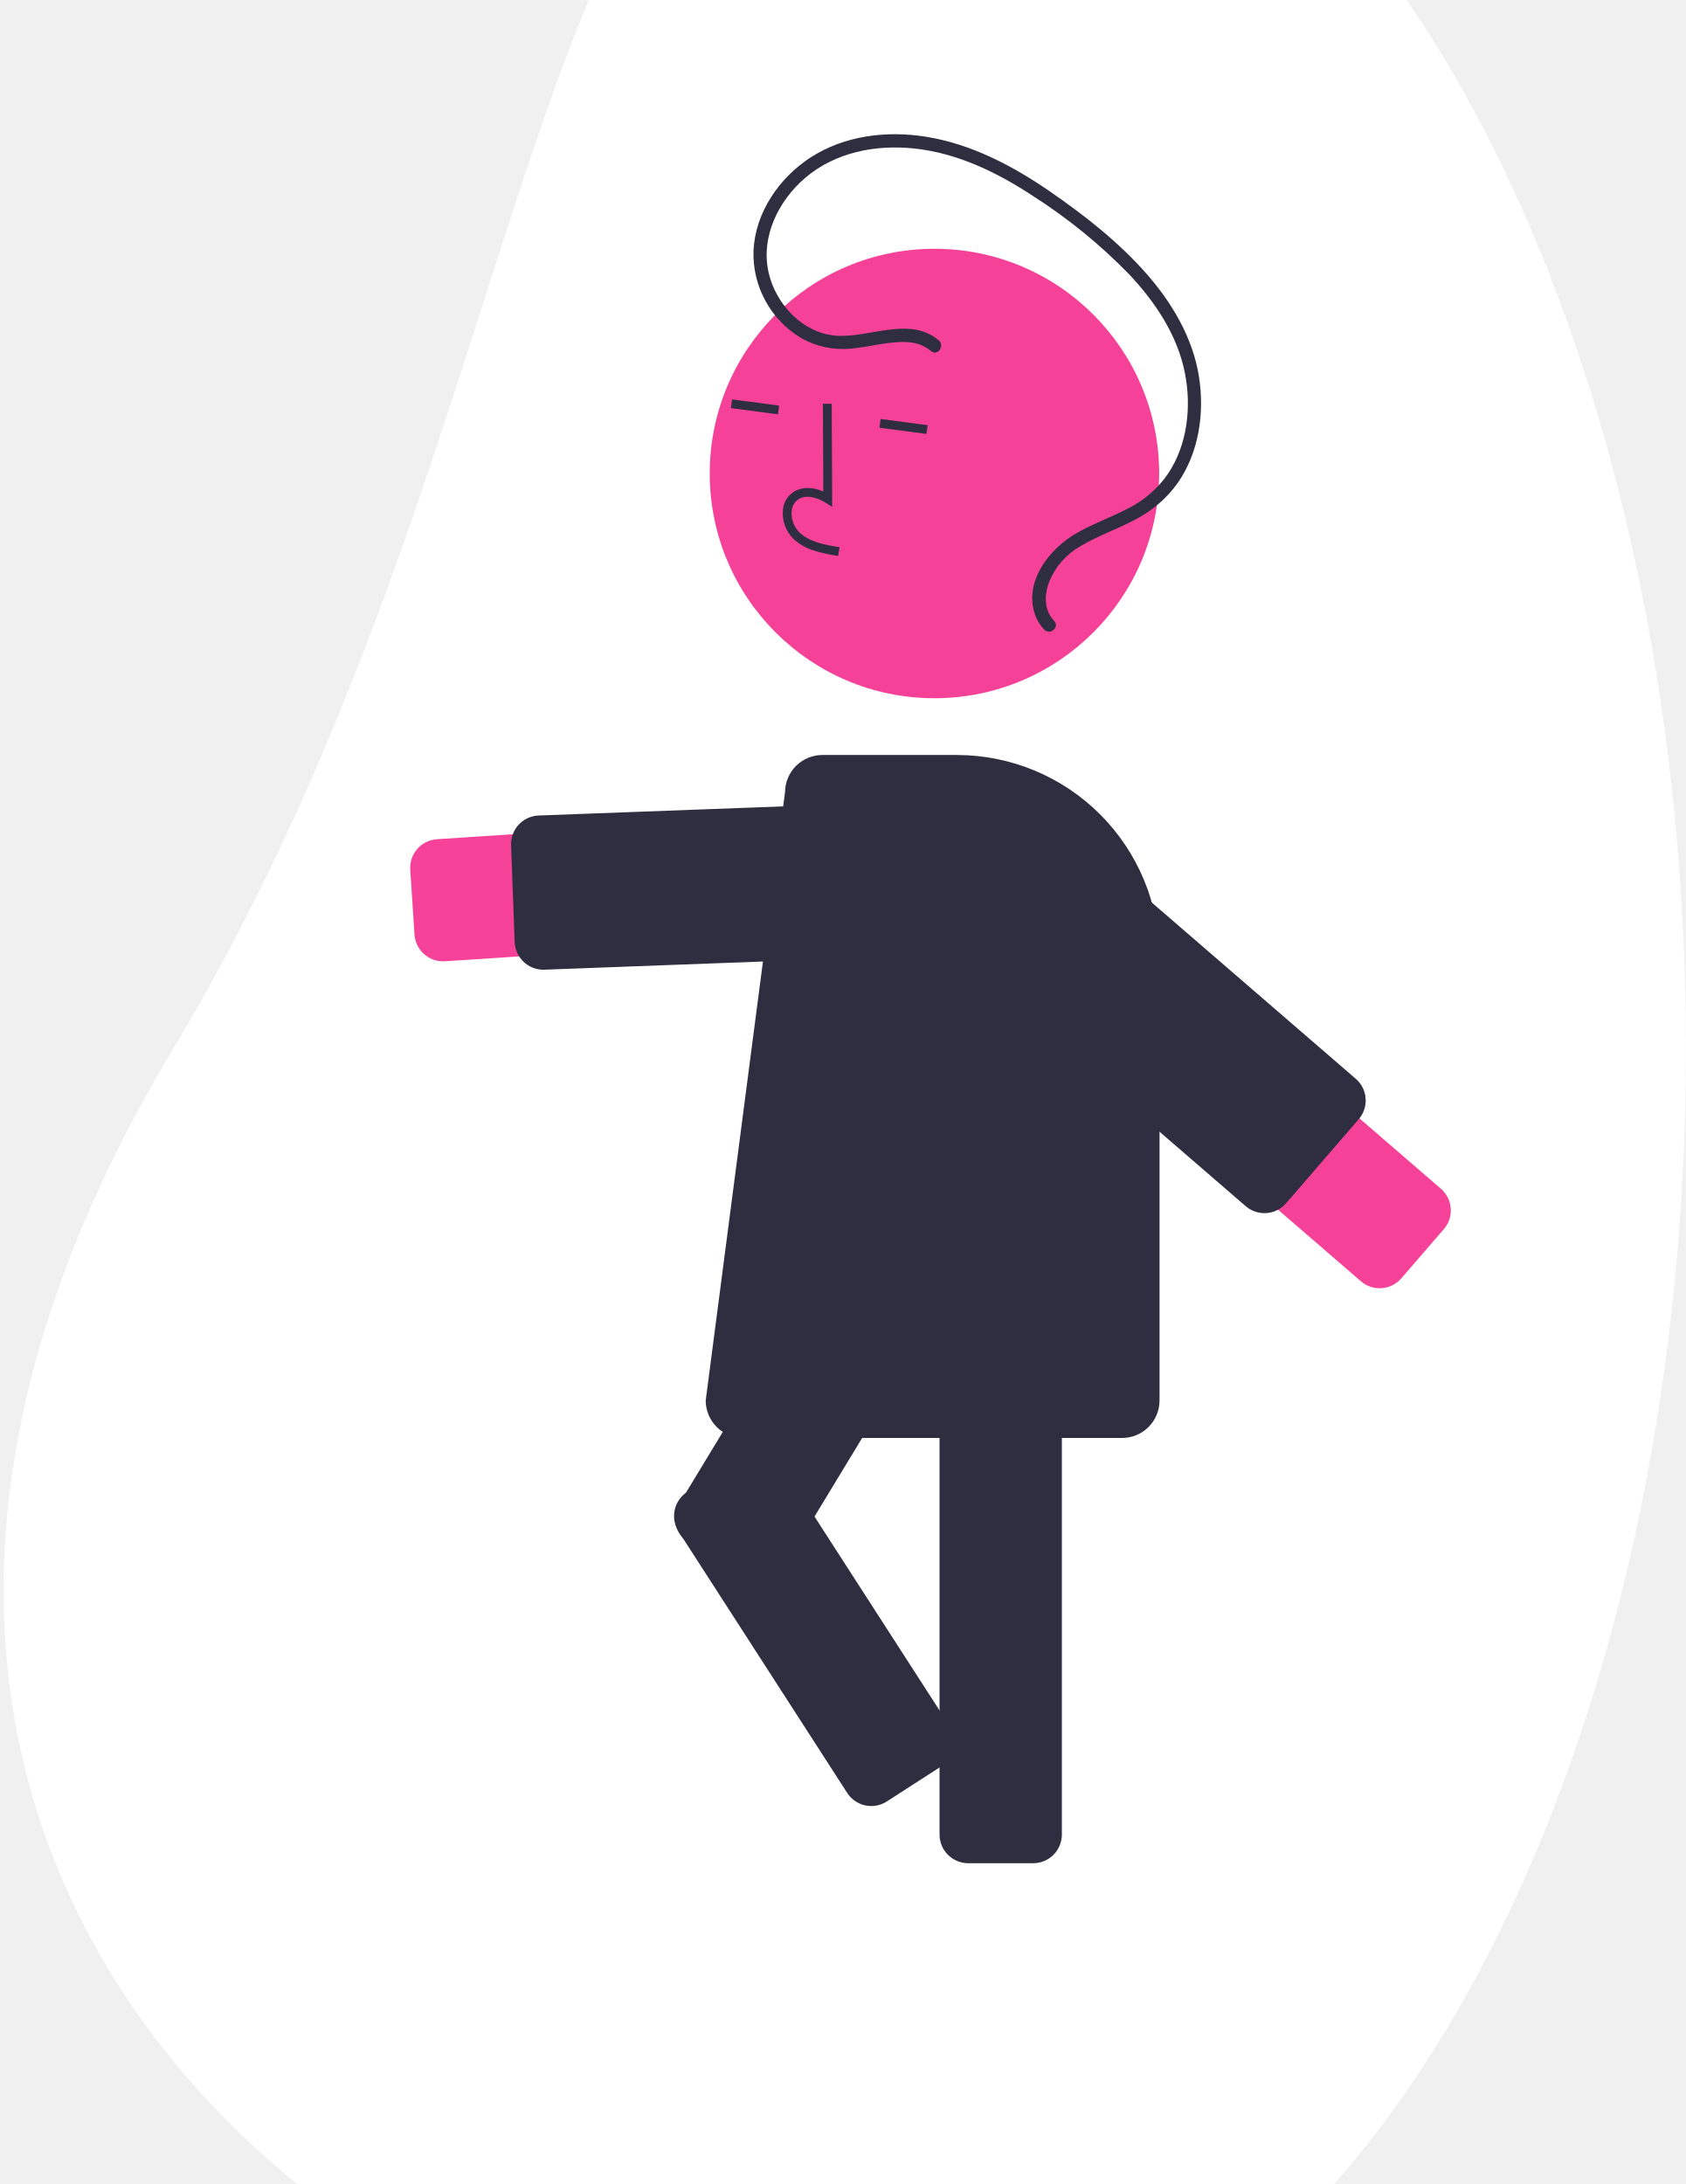
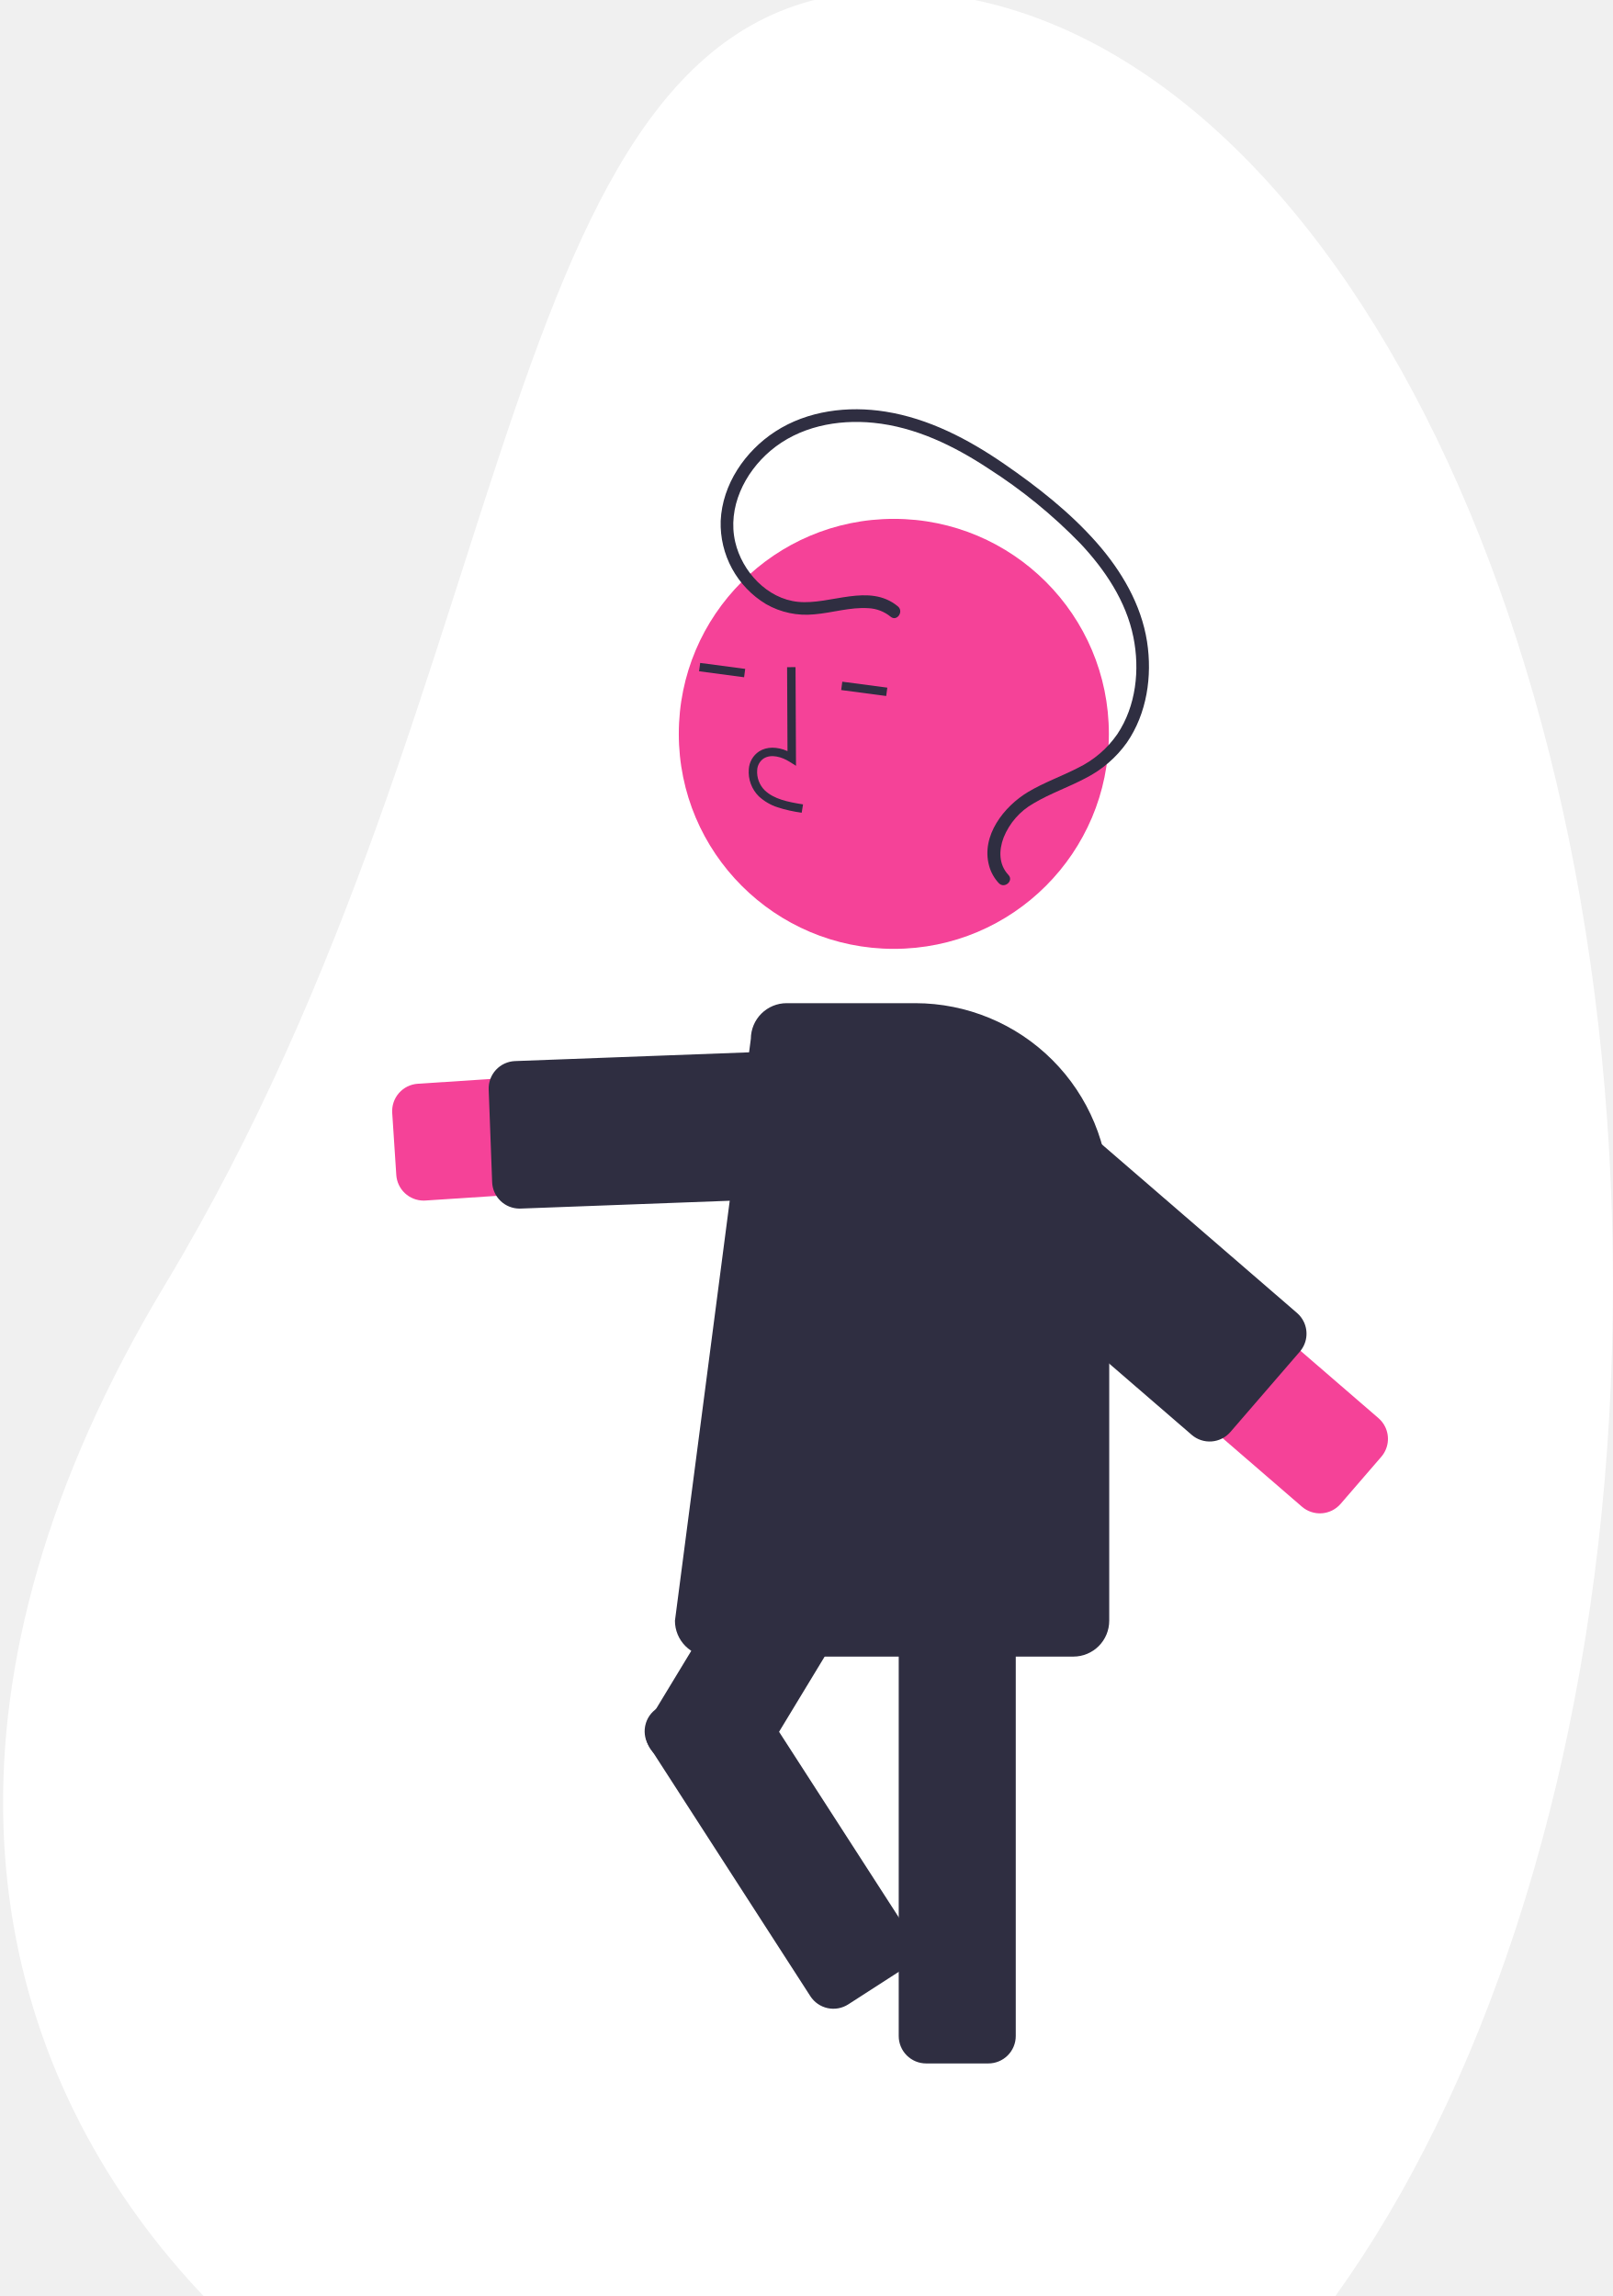
- <svg xmlns="http://www.w3.org/2000/svg" width="369" height="478" viewBox="0 0 369 478" fill="none">
-   <path d="M369 229.582C369 392.995 294.804 521.909 203.434 525.468C84.28 530.109 -71.449 411.301 37.868 229.582C122.105 89.554 111.994 -66.303 203.434 -66.303C294.874 -66.303 369 66.169 369 229.582Z" fill="white" />
-   <path d="M96.969 210.402C95.379 210.4 93.849 209.793 92.689 208.705C91.53 207.618 90.827 206.13 90.723 204.543L89.793 190.34C89.684 188.681 90.239 187.047 91.335 185.797C92.431 184.547 93.979 183.784 95.638 183.675L206.915 176.388C208.669 176.273 210.429 176.505 212.093 177.07C213.758 177.635 215.294 178.522 216.616 179.681C217.937 180.84 219.018 182.248 219.795 183.825C220.573 185.402 221.032 187.116 221.147 188.87C221.262 190.624 221.03 192.384 220.465 194.048C219.9 195.713 219.012 197.249 217.853 198.571C216.694 199.892 215.286 200.973 213.709 201.75C212.133 202.528 210.418 202.987 208.664 203.102L97.388 210.389C97.248 210.397 97.108 210.402 96.969 210.402Z" fill="#F54298" />
-   <path d="M118.91 212.234C117.289 212.231 115.732 211.601 114.565 210.476C113.398 209.352 112.711 207.819 112.649 206.199L111.856 184.985C111.825 184.162 111.957 183.341 112.243 182.57C112.529 181.798 112.965 181.09 113.525 180.487C114.085 179.883 114.758 179.396 115.507 179.053C116.255 178.71 117.063 178.517 117.886 178.487L209.392 175.067C211.053 175.005 212.671 175.605 213.89 176.736C215.109 177.867 215.828 179.436 215.89 181.097L216.683 202.311C216.714 203.134 216.582 203.954 216.296 204.726C216.01 205.498 215.574 206.206 215.014 206.809C214.454 207.413 213.781 207.9 213.032 208.243C212.284 208.586 211.476 208.778 210.653 208.809L119.147 212.229C119.068 212.232 118.989 212.234 118.91 212.234Z" fill="#2F2E41" />
-   <path d="M226.141 407.791H211.907C210.245 407.789 208.652 407.128 207.477 405.953C206.302 404.777 205.641 403.184 205.639 401.522V282.89C205.641 281.228 206.302 279.635 207.477 278.46C208.652 277.285 210.245 276.624 211.907 276.622H226.141C227.803 276.624 229.396 277.285 230.572 278.46C231.747 279.635 232.408 281.228 232.41 282.89V401.522C232.408 403.184 231.747 404.777 230.572 405.953C229.396 407.128 227.803 407.789 226.141 407.791Z" fill="#2F2E41" />
-   <path d="M162.964 345.083L150.792 337.705C149.372 336.842 148.352 335.45 147.956 333.836C147.56 332.222 147.821 330.517 148.681 329.095L210.173 227.644C211.036 226.224 212.428 225.204 214.042 224.809C215.656 224.413 217.361 224.673 218.783 225.533L230.955 232.911C232.376 233.774 233.396 235.165 233.791 236.78C234.187 238.394 233.927 240.099 233.067 241.521L171.574 342.971C170.711 344.392 169.32 345.412 167.706 345.807C166.092 346.203 164.386 345.943 162.964 345.083Z" fill="#2F2E41" />
-   <path d="M204.523 152.817C231.686 152.817 253.706 130.797 253.706 103.633C253.706 76.47 231.686 54.45 204.523 54.45C177.36 54.45 155.34 76.47 155.34 103.633C155.34 130.797 177.36 152.817 204.523 152.817Z" fill="#F54298" />
-   <path d="M177.901 120.426C176.319 119.906 174.866 119.053 173.641 117.925C172.83 117.12 172.204 116.147 171.808 115.074C171.412 114.002 171.255 112.855 171.349 111.716C171.4 110.904 171.639 110.115 172.046 109.41C172.452 108.706 173.017 108.105 173.694 107.655C175.453 106.527 177.806 106.523 180.201 107.579L180.11 88.378L182.039 88.369L182.145 110.941L180.659 110.006C178.936 108.924 176.475 108.163 174.736 109.278C174.306 109.573 173.95 109.963 173.696 110.418C173.441 110.873 173.295 111.38 173.269 111.9C173.204 112.749 173.322 113.602 173.616 114.401C173.911 115.2 174.373 115.926 174.973 116.53C177.103 118.565 180.21 119.201 183.754 119.769L183.448 121.674C181.565 121.424 179.709 121.007 177.901 120.426Z" fill="#2F2E41" />
-   <path d="M160.229 87.409L159.977 89.321L170.275 90.681L170.528 88.769L160.229 87.409Z" fill="#2F2E41" />
-   <path d="M192.733 91.7L192.48 93.612L202.779 94.972L203.031 93.06L192.733 91.7Z" fill="#2F2E41" />
-   <path d="M245.591 314.719H162.654C160.481 314.717 158.397 313.853 156.861 312.316C155.324 310.779 154.46 308.695 154.457 306.522L171.82 173.376C171.834 171.213 172.703 169.143 174.238 167.619C175.774 166.094 177.85 165.24 180.013 165.241H209.446C221.202 165.254 232.473 169.93 240.786 178.243C249.099 186.556 253.775 197.827 253.788 209.583V306.522C253.785 308.695 252.921 310.779 251.384 312.316C249.848 313.853 247.764 314.717 245.591 314.719Z" fill="#2F2E41" />
-   <path d="M316.946 262.255C317.458 263.351 317.643 264.572 317.477 265.771C317.312 266.97 316.803 268.095 316.013 269.012L306.707 279.782C306.169 280.405 305.514 280.916 304.778 281.286C304.043 281.655 303.241 281.876 302.42 281.936C301.599 281.996 300.775 281.894 299.993 281.635C299.212 281.376 298.489 280.966 297.866 280.428L213.482 207.524C212.152 206.375 211.061 204.975 210.271 203.404C209.482 201.833 209.009 200.122 208.881 198.369C208.753 196.616 208.972 194.854 209.524 193.185C210.077 191.516 210.953 189.973 212.102 188.642C213.252 187.312 214.652 186.221 216.223 185.432C217.794 184.643 219.505 184.171 221.258 184.043C223.011 183.916 224.773 184.135 226.441 184.688C228.11 185.241 229.654 186.117 230.984 187.267L315.368 260.17C316.035 260.746 316.573 261.456 316.946 262.255Z" fill="#F54298" />
-   <path d="M298.32 238.195C298.832 239.291 299.017 240.512 298.851 241.711C298.686 242.91 298.177 244.035 297.387 244.952L281.492 263.349C280.405 264.605 278.863 265.379 277.205 265.5C275.548 265.621 273.91 265.079 272.651 263.994L203.36 204.129C202.737 203.591 202.226 202.936 201.857 202.2C201.487 201.465 201.266 200.663 201.206 199.842C201.146 199.021 201.249 198.197 201.507 197.415C201.766 196.634 202.177 195.911 202.715 195.288L218.609 176.891C219.147 176.268 219.802 175.757 220.538 175.388C221.274 175.018 222.075 174.797 222.896 174.737C223.717 174.677 224.542 174.78 225.323 175.039C226.104 175.298 226.827 175.708 227.45 176.246L296.742 236.111C297.409 236.686 297.947 237.397 298.32 238.195Z" fill="#2F2E41" />
-   <path d="M205.444 74.463C198.869 69.022 190.08 74.168 182.645 73.437C175.531 72.739 169.806 66.478 168.246 59.742C166.425 51.883 170.371 43.899 176.315 38.864C182.824 33.35 191.564 31.637 199.893 32.476C209.438 33.438 218.233 37.712 226.151 42.933C233.79 47.812 240.839 53.559 247.157 60.059C252.819 66.078 257.656 73.288 259.313 81.501C260.819 88.965 259.935 97.284 255.628 103.713C253.342 107.009 250.245 109.661 246.636 111.412C242.875 113.348 238.851 114.758 235.213 116.936C229.712 120.228 224.432 126.939 226.305 133.783C226.707 135.278 227.471 136.651 228.528 137.782C229.799 139.14 232.009 137.272 230.735 135.91C228.497 133.519 228.522 130.273 229.635 127.347C230.961 124.047 233.369 121.296 236.463 119.545C240.272 117.27 244.496 115.831 248.404 113.751C252.147 111.847 255.373 109.068 257.81 105.649C262.409 98.996 263.659 90.428 262.438 82.546C261.116 74.017 256.575 66.331 250.944 59.924C244.816 52.951 237.339 47.093 229.716 41.847C221.535 36.218 212.526 31.499 202.626 29.918C194.045 28.548 184.792 29.668 177.402 34.471C170.503 38.954 165.292 46.539 164.919 54.912C164.8 58.721 165.698 62.492 167.521 65.838C169.343 69.184 172.025 71.984 175.289 73.95C178.636 75.868 182.501 76.686 186.339 76.29C190.443 75.949 194.532 74.612 198.674 74.883C200.547 74.961 202.344 75.648 203.792 76.839C205.229 78.028 206.869 75.642 205.444 74.463Z" fill="#2F2E41" />
-   <path d="M147.611 330.809C147.629 330.7 147.649 330.591 147.673 330.483C147.844 329.677 148.174 328.914 148.643 328.237C149.111 327.56 149.709 326.982 150.403 326.538L162.364 318.823C163.762 317.923 165.459 317.615 167.083 317.966C168.708 318.316 170.127 319.297 171.029 320.692L207.928 377.899C208.828 379.296 209.138 380.994 208.787 382.619C208.436 384.244 207.455 385.663 206.058 386.564L194.096 394.279C192.698 395.179 191.001 395.487 189.377 395.136C187.752 394.786 186.333 393.805 185.43 392.41L148.532 335.203C147.689 333.904 147.361 332.337 147.611 330.809Z" fill="#2F2E41" />
+ <svg xmlns="http://www.w3.org/2000/svg" width="413" height="588" viewBox="0 0 413 588" fill="none">
+   <path d="M413 328.94C413 511.88 329.938 656.198 227.649 660.182C94.257 665.378 -80.081 532.373 42.299 328.94C136.602 172.178 125.283 -2.303 227.649 -2.303C330.016 -2.303 413 145.999 413 328.94Z" fill="white" />
+   <path d="M108.462 307.468C106.682 307.465 104.969 306.786 103.671 305.568C102.373 304.35 101.586 302.685 101.47 300.909L100.428 285.008C100.307 283.151 100.928 281.321 102.155 279.922C103.382 278.523 105.115 277.668 106.972 277.547L231.546 269.388C233.51 269.26 235.48 269.519 237.343 270.152C239.207 270.785 240.927 271.778 242.407 273.076C243.886 274.373 245.095 275.95 245.966 277.715C246.836 279.48 247.35 281.399 247.479 283.362C247.607 285.326 247.348 287.296 246.715 289.159C246.082 291.023 245.089 292.743 243.791 294.223C242.494 295.702 240.918 296.911 239.153 297.782C237.388 298.652 235.468 299.166 233.505 299.295L108.931 307.452C108.774 307.462 108.618 307.467 108.462 307.468Z" fill="#F54298" />
+   <path d="M133.025 309.518C131.211 309.515 129.467 308.81 128.161 307.551C126.854 306.291 126.085 304.575 126.016 302.762L125.128 279.013C125.093 278.092 125.241 277.173 125.561 276.309C125.882 275.445 126.37 274.653 126.997 273.977C127.624 273.302 128.377 272.756 129.215 272.372C130.053 271.988 130.958 271.773 131.879 271.738L234.319 267.91C236.179 267.84 237.991 268.512 239.355 269.778C240.719 271.044 241.525 272.801 241.594 274.66L242.482 298.41C242.516 299.331 242.369 300.249 242.048 301.113C241.728 301.977 241.24 302.77 240.613 303.445C239.986 304.121 239.232 304.666 238.395 305.05C237.557 305.434 236.652 305.65 235.731 305.684L133.29 309.513C133.202 309.516 133.113 309.518 133.025 309.518Z" fill="#2F2E41" />
+   <path d="M253.07 528.443H237.135C235.275 528.441 233.491 527.701 232.175 526.386C230.86 525.07 230.12 523.286 230.118 521.426V388.618C230.12 386.757 230.86 384.974 232.175 383.658C233.491 382.342 235.275 381.602 237.135 381.6H253.07C254.931 381.602 256.714 382.342 258.03 383.658C259.345 384.974 260.085 386.757 260.088 388.618V521.426C260.085 523.286 259.345 525.07 258.03 526.386C256.714 527.701 254.931 528.441 253.07 528.443Z" fill="#2F2E41" />
+   <path d="M182.344 458.242L168.717 449.982C167.127 449.016 165.985 447.459 165.542 445.652C165.099 443.845 165.391 441.936 166.353 440.344L235.194 326.77C236.16 325.18 237.718 324.039 239.525 323.596C241.332 323.152 243.241 323.444 244.833 324.407L258.46 332.666C260.049 333.633 261.191 335.19 261.634 336.997C262.077 338.804 261.786 340.713 260.823 342.305L191.982 455.878C191.016 457.468 189.459 458.61 187.652 459.053C185.845 459.496 183.936 459.205 182.344 458.242Z" fill="#2F2E41" />
+   <path d="M228.869 243.001C259.278 243.001 283.929 218.349 283.929 187.94C283.929 157.531 259.278 132.88 228.869 132.88C198.459 132.88 173.808 157.531 173.808 187.94C173.808 218.349 198.459 243.001 228.869 243.001Z" fill="#F54298" />
+   <path d="M199.065 206.739C197.294 206.157 195.668 205.203 194.297 203.94C193.388 203.039 192.687 201.949 192.244 200.748C191.801 199.548 191.625 198.264 191.73 196.989C191.788 196.08 192.055 195.196 192.51 194.408C192.966 193.619 193.597 192.946 194.356 192.442C196.325 191.179 198.959 191.175 201.64 192.357L201.538 170.862L203.697 170.852L203.817 196.121L202.153 195.075C200.224 193.863 197.469 193.011 195.522 194.26C195.041 194.59 194.643 195.026 194.358 195.535C194.073 196.045 193.909 196.612 193.879 197.195C193.807 198.145 193.939 199.1 194.269 199.995C194.598 200.889 195.116 201.702 195.788 202.378C198.172 204.656 201.651 205.368 205.618 206.004L205.275 208.136C203.168 207.857 201.089 207.389 199.065 206.739Z" fill="#2F2E41" />
+   <path d="M179.282 169.777L178.999 171.917L190.528 173.44L190.811 171.299L179.282 169.777Z" fill="#2F2E41" />
+   <path d="M215.669 174.581L215.387 176.721L226.916 178.244L227.199 176.103L215.669 174.581Z" fill="#2F2E41" />
+   <path d="M274.844 424.25H181.997C179.564 424.248 177.231 423.28 175.511 421.56C173.79 419.839 172.823 417.507 172.82 415.074L192.258 266.017C192.273 263.595 193.246 261.278 194.965 259.571C196.684 257.865 199.008 256.908 201.43 256.91H234.38C247.541 256.925 260.158 262.16 269.465 271.466C278.771 280.772 284.006 293.39 284.02 306.551V415.074C284.018 417.507 283.05 419.839 281.33 421.56C279.609 423.28 277.277 424.248 274.844 424.25Z" fill="#2F2E41" />
+   <path d="M354.726 365.516C355.299 366.744 355.506 368.111 355.321 369.453C355.135 370.795 354.566 372.055 353.681 373.081L343.264 385.139C342.661 385.836 341.927 386.408 341.104 386.822C340.28 387.235 339.383 387.483 338.464 387.55C337.545 387.617 336.622 387.502 335.747 387.212C334.872 386.923 334.063 386.463 333.366 385.861L238.899 304.245C237.409 302.959 236.187 301.391 235.304 299.633C234.42 297.875 233.891 295.959 233.748 293.996C233.604 292.034 233.849 290.062 234.467 288.193C235.086 286.325 236.067 284.597 237.353 283.108C238.64 281.618 240.208 280.397 241.966 279.514C243.725 278.63 245.64 278.102 247.603 277.959C249.566 277.816 251.538 278.061 253.406 278.68C255.274 279.299 257.002 280.28 258.491 281.567L352.959 363.183C353.706 363.827 354.308 364.622 354.726 365.516Z" fill="#F54298" />
+   <path d="M333.874 338.581C334.447 339.809 334.654 341.176 334.469 342.518C334.283 343.86 333.714 345.12 332.829 346.146L315.036 366.741C313.818 368.148 312.092 369.014 310.236 369.149C308.38 369.284 306.547 368.678 305.138 367.464L227.567 300.445C226.869 299.843 226.297 299.109 225.884 298.285C225.47 297.462 225.222 296.565 225.155 295.646C225.088 294.727 225.203 293.803 225.493 292.929C225.782 292.054 226.242 291.245 226.844 290.547L244.637 269.952C245.24 269.255 245.974 268.683 246.797 268.269C247.621 267.855 248.518 267.608 249.437 267.541C250.356 267.474 251.279 267.588 252.154 267.878C253.029 268.168 253.838 268.627 254.535 269.23L332.107 336.248C332.854 336.892 333.456 337.688 333.874 338.581Z" fill="#2F2E41" />
+   <path d="M229.899 155.284C222.539 149.193 212.7 154.954 204.376 154.136C196.413 153.354 190.003 146.345 188.256 138.804C186.218 130.005 190.636 121.068 197.289 115.432C204.577 109.259 214.361 107.34 223.685 108.28C234.371 109.356 244.217 114.141 253.081 119.986C261.633 125.449 269.524 131.882 276.598 139.159C282.936 145.897 288.351 153.969 290.206 163.163C291.891 171.519 290.902 180.832 286.081 188.029C283.522 191.719 280.055 194.688 276.014 196.648C271.804 198.816 267.298 200.394 263.226 202.832C257.068 206.518 251.157 214.031 253.254 221.693C253.704 223.366 254.558 224.904 255.742 226.17C257.165 227.69 259.639 225.598 258.213 224.074C255.708 221.397 255.735 217.764 256.981 214.487C258.466 210.794 261.161 207.714 264.626 205.753C268.889 203.207 273.619 201.595 277.994 199.267C282.183 197.136 285.795 194.024 288.524 190.197C293.671 182.749 295.071 173.157 293.704 164.333C292.225 154.785 287.141 146.18 280.837 139.007C273.976 131.202 265.606 124.643 257.072 118.77C247.914 112.469 237.828 107.186 226.745 105.417C217.138 103.883 206.78 105.136 198.506 110.513C190.784 115.532 184.95 124.024 184.532 133.397C184.399 137.661 185.404 141.883 187.444 145.629C189.485 149.375 192.487 152.509 196.141 154.71C199.888 156.857 204.215 157.773 208.511 157.329C213.106 156.947 217.684 155.451 222.32 155.754C224.418 155.842 226.429 156.61 228.051 157.944C229.659 159.275 231.494 156.604 229.899 155.284Z" fill="#2F2E41" />
+   <path d="M165.156 442.262C165.176 442.141 165.199 442.019 165.225 441.898C165.417 440.996 165.786 440.141 166.31 439.383C166.835 438.625 167.505 437.978 168.281 437.481L181.672 428.844C183.236 427.837 185.136 427.492 186.955 427.885C188.773 428.277 190.362 429.375 191.373 430.937L232.68 494.98C233.688 496.544 234.034 498.444 233.642 500.264C233.249 502.083 232.15 503.672 230.587 504.681L217.195 513.318C215.631 514.324 213.731 514.669 211.912 514.277C210.094 513.884 208.505 512.787 207.494 511.224L166.187 447.182C165.243 445.727 164.875 443.973 165.156 442.262Z" fill="#2F2E41" />
</svg>
